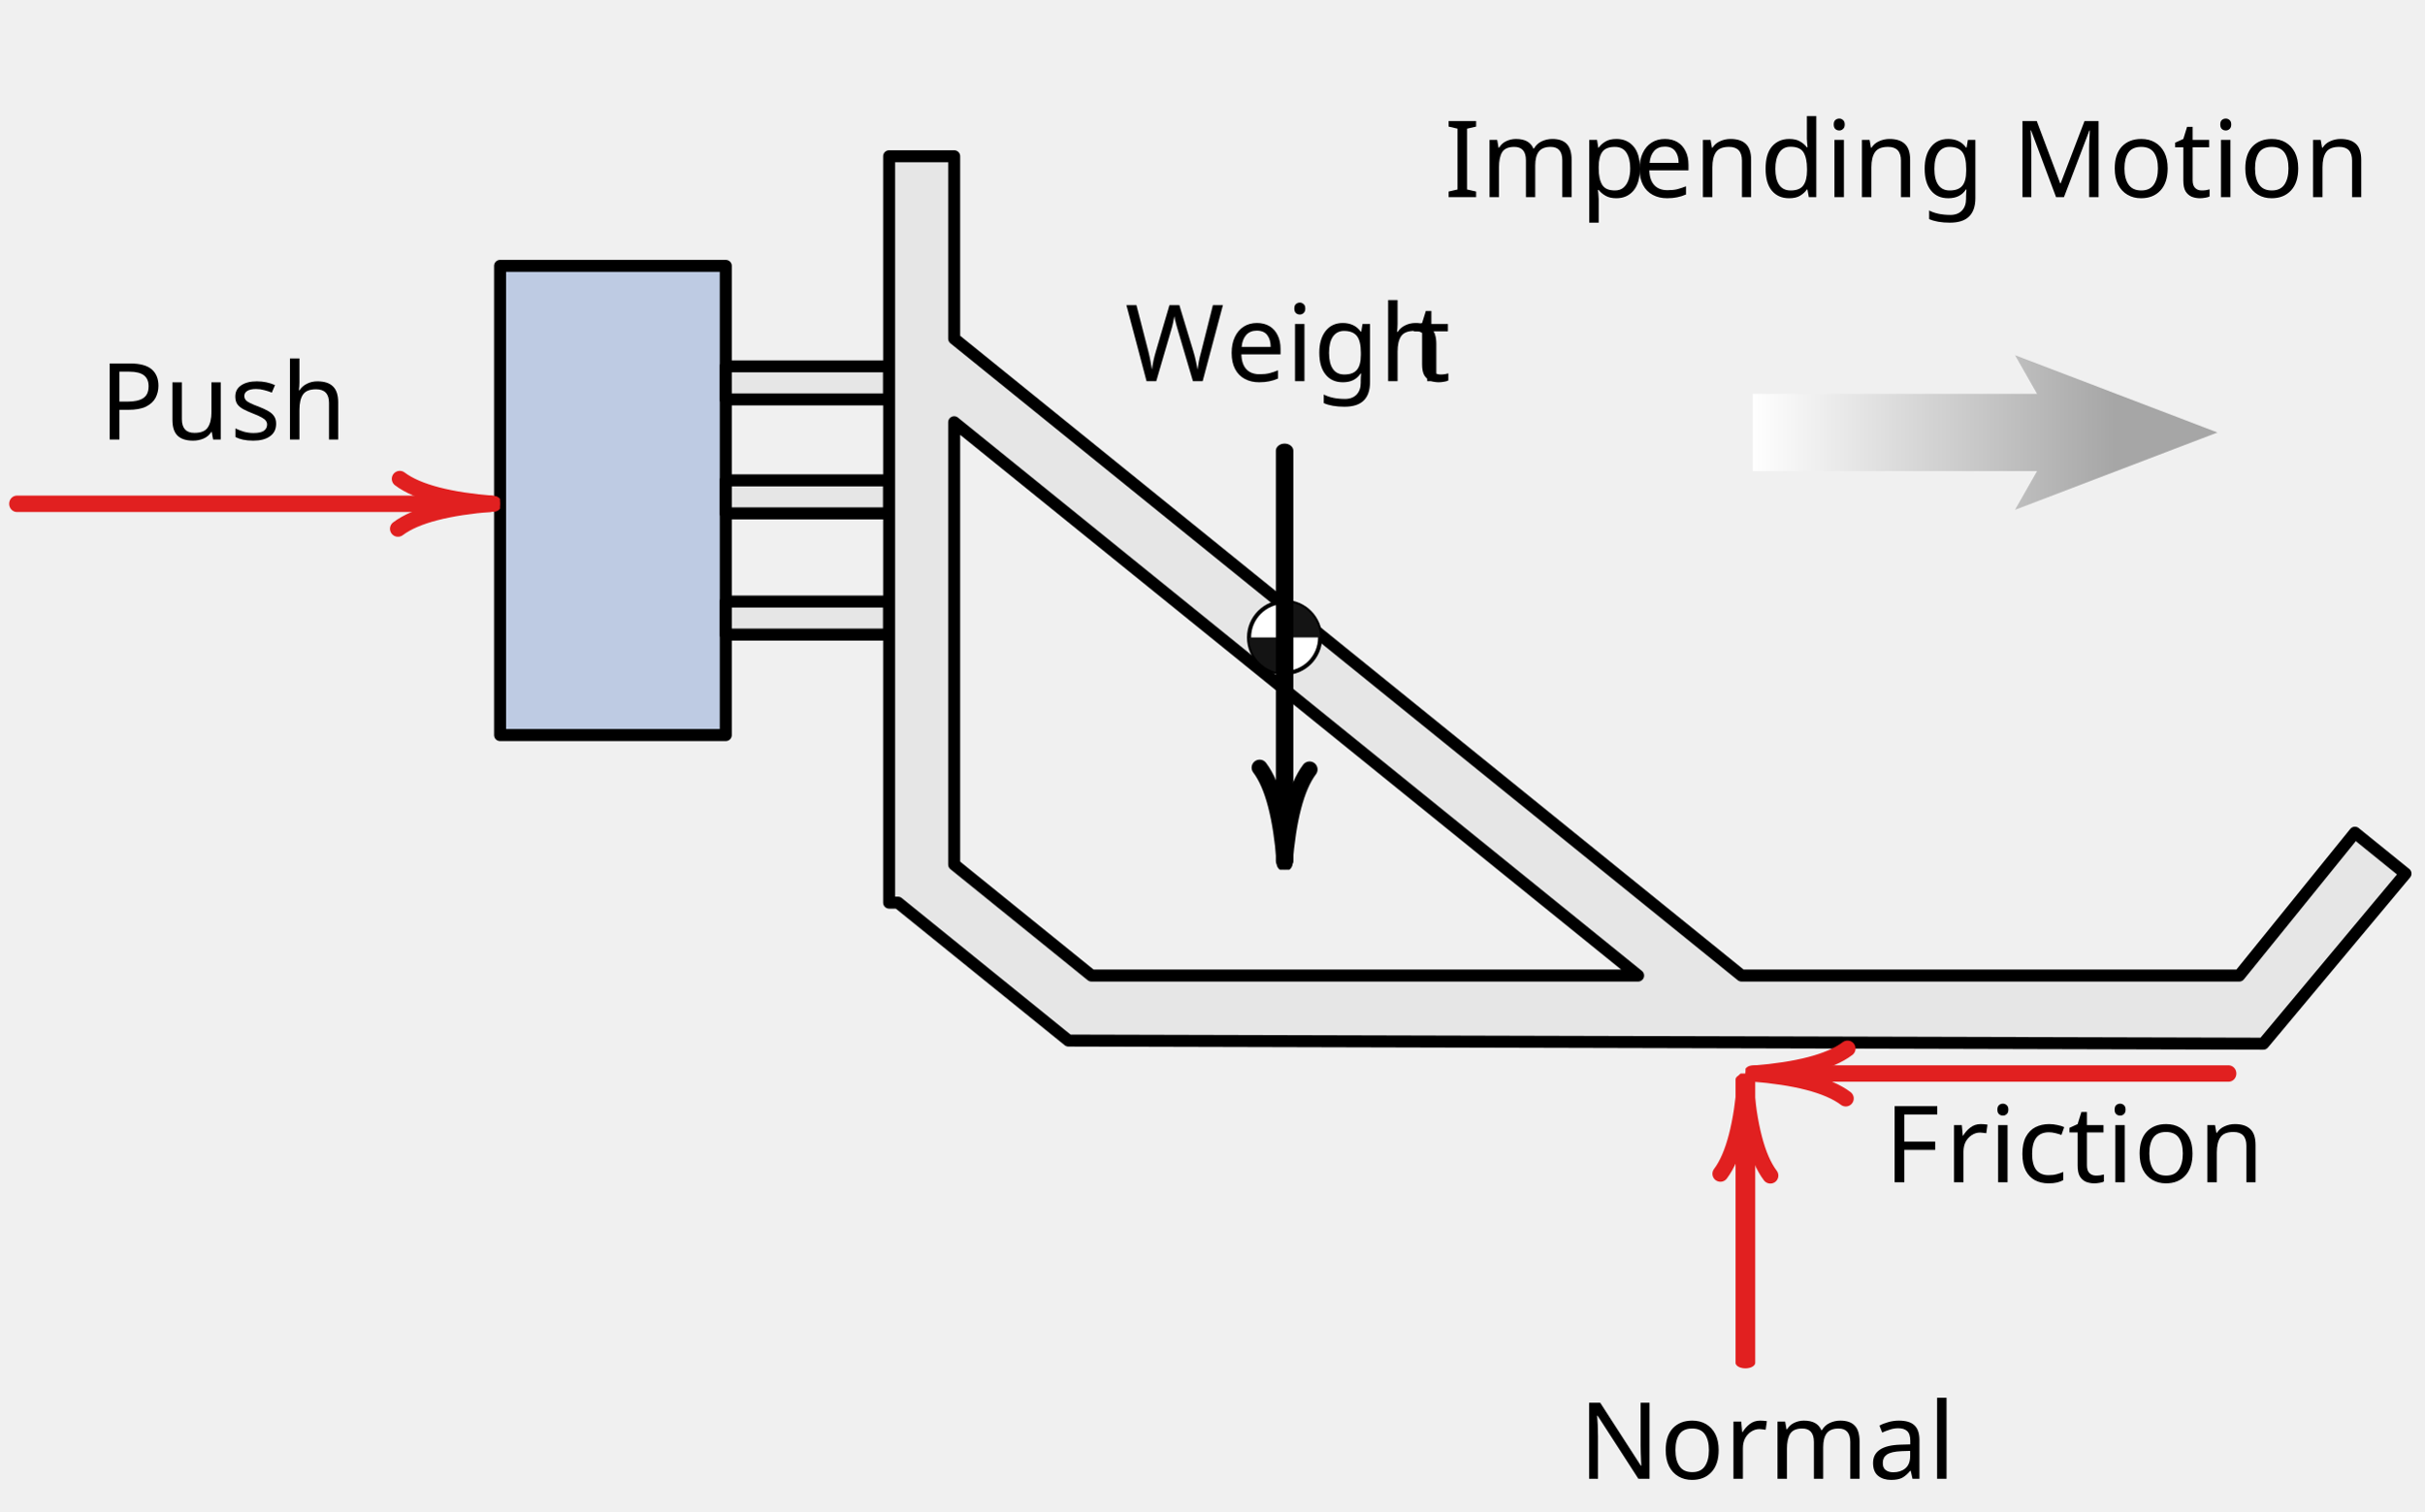
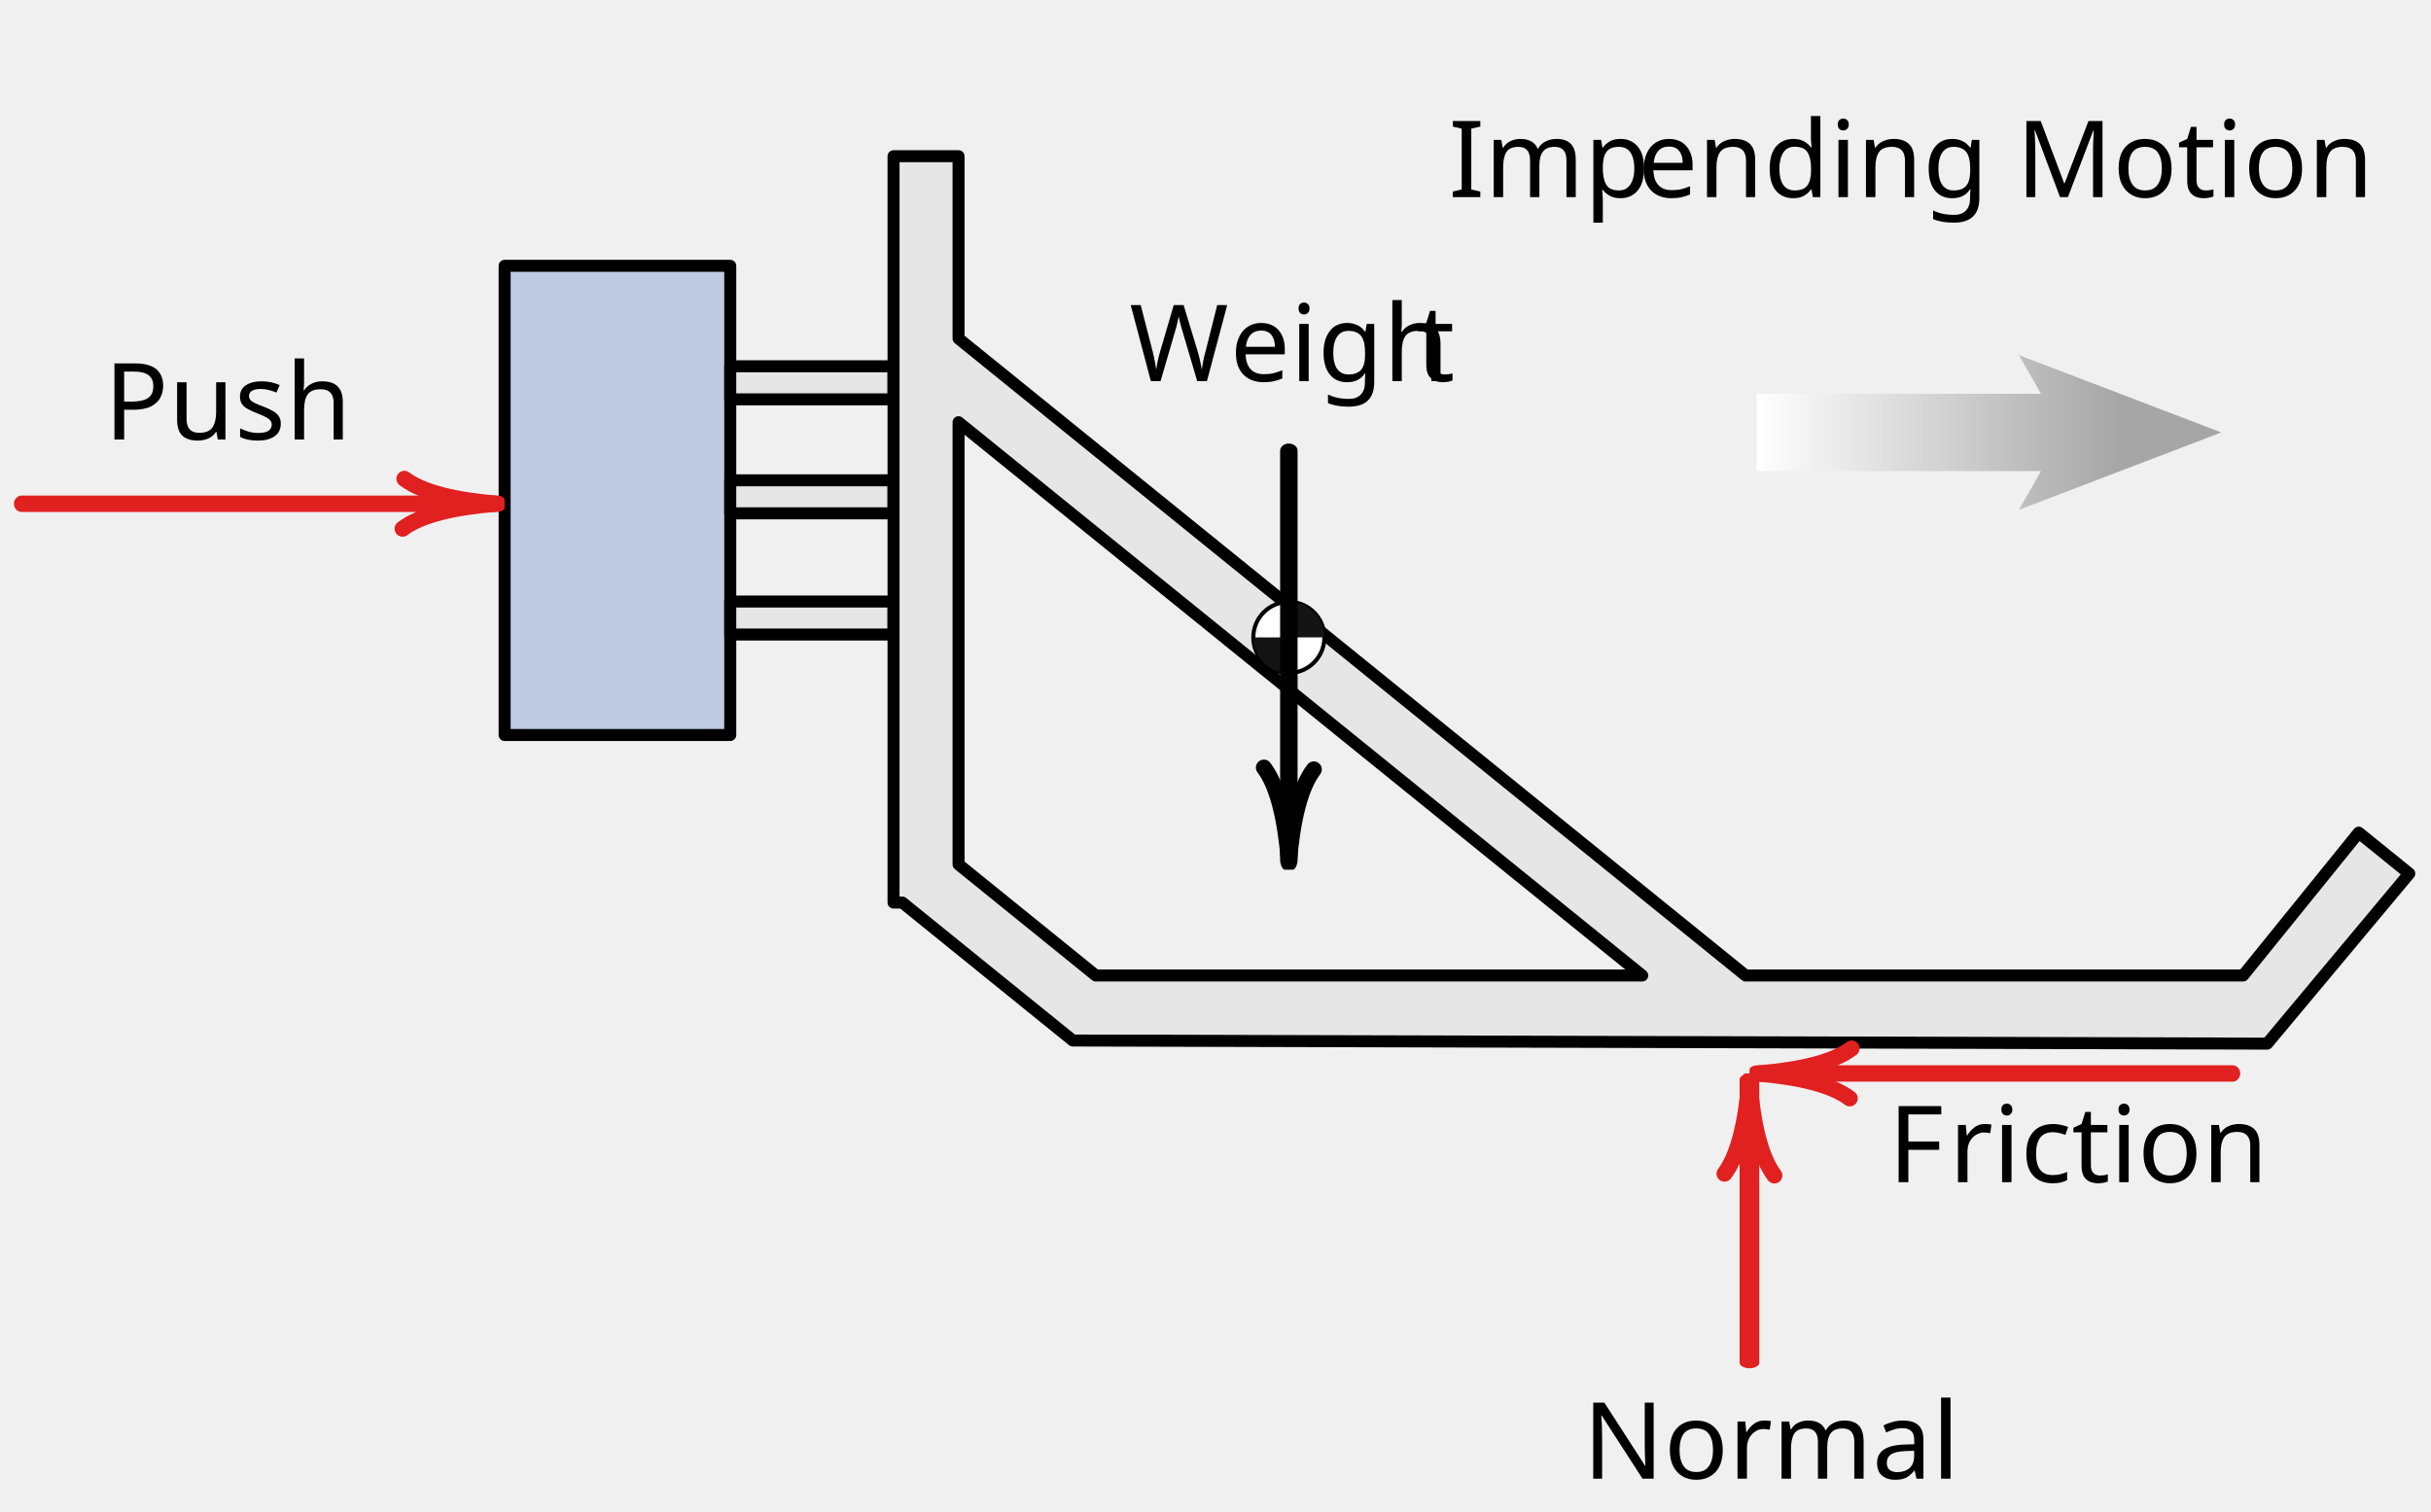
- <svg xmlns="http://www.w3.org/2000/svg" width="100%" height="100%" viewBox="0 0 303 189" version="1.1" xml:space="preserve" style="fill-rule:evenodd;clip-rule:evenodd;stroke-linecap:round;stroke-linejoin:round;stroke-miterlimit:1.5;">
-   <g transform="matrix(1,0,0,1,-665,0)">
-     <g transform="matrix(1,0,0,1.20467,362.322,319.09)">
+ <svg xmlns="http://www.w3.org/2000/svg" width="100%" height="100%" viewBox="0 0 304 189" version="1.1" xml:space="preserve" style="fill-rule:evenodd;clip-rule:evenodd;stroke-linecap:round;stroke-linejoin:round;stroke-miterlimit:1.5;">
+   <g transform="matrix(1,0,0,1,-671,0)">
+     <g transform="matrix(1,0,0,1.20467,368.921,319.09)">
      <rect id="sled-fbd" x="302.678" y="-264.878" width="302.823" height="156.363" style="fill:none;" />
      <g id="sled-fbd1">
        <g transform="matrix(1.11107,0,0,0.922302,-641.445,-403.866)">
          <g transform="matrix(1,0,0,1,733.337,-3.85873)">
            <g>
              <g>
                <g transform="matrix(1,0,0,1,18.3743,5.42586)">
                  <rect x="154.289" y="179.052" width="25.394" height="52.809" style="fill:rgb(117,147,207);fill-opacity:0.4;stroke:black;stroke-width:1.35px;" />
                </g>
                <g>
                  <g>
                    <g transform="matrix(1,0,0,1,0,4.94515)">
                      <rect x="198.057" y="203.672" width="18.377" height="3.718" style="fill:rgb(230,230,230);stroke:black;stroke-width:1.35px;" />
                    </g>
                    <g transform="matrix(1,0,0,1,0,-7.88553)">
                      <rect x="198.057" y="203.672" width="18.377" height="3.718" style="fill:rgb(230,230,230);stroke:black;stroke-width:1.35px;" />
                    </g>
                    <g transform="matrix(1,0,0,1,0,18.5867)">
                      <rect x="198.057" y="203.672" width="18.377" height="3.718" style="fill:rgb(230,230,230);stroke:black;stroke-width:1.35px;" />
                    </g>
                  </g>
                </g>
                <path d="M223.752,192.664L312.332,264.354L368.328,264.354L381.341,248.275L387.03,252.879L371.036,272.024L236.608,271.672L217.427,256.148L216.434,256.148L216.434,172.14L223.752,172.14L223.752,192.664ZM223.752,251.853L239.198,264.354L300.699,264.354L223.752,202.079L223.752,251.853Z" style="fill:rgb(230,230,230);stroke:black;stroke-width:1.35px;" />
              </g>
            </g>
          </g>
          <g transform="matrix(1,0,0,1,-11.3773,3.35502)">
            <g id="_1.5pt-Vector-Red" transform="matrix(-11.3559,1.3907e-15,-1.22465e-16,-1,5382.96,417.665)">
              <rect x="376" y="144" width="4.9" height="11" style="fill:none;" />
              <clipPath id="_clip1">
                <rect x="376" y="144" width="4.9" height="11" />
              </clipPath>
              <g clip-path="url(#_clip1)">
                <g transform="matrix(0.0792569,0,-5.0256e-33,1.16346,348.738,-42.4163)">
                  <g transform="matrix(1,0,0,0.773585,2,26.8679)">
                    <path d="M403,178.5C397.599,178.061 393.529,177.085 391.268,175.38" style="fill:none;stroke:rgb(225,32,32);stroke-width:2px;" />
                  </g>
                  <g transform="matrix(1,0,0,-0.773585,1.77402,303.038)">
                    <path d="M403,178.5C397.599,178.061 393.529,177.085 391.268,175.38" style="fill:none;stroke:rgb(225,32,32);stroke-width:2px;" />
                  </g>
                </g>
                <g transform="matrix(0.0200387,-9.85944e-18,1.23875e-18,-0.24,373.75,177.82)">
                  <path d="M118,118L351.818,118" style="fill:none;fill-rule:nonzero;stroke:rgb(225,32,32);stroke-width:7.7px;stroke-miterlimit:10;" />
                </g>
              </g>
            </g>
            <g id="_1.5pt-Vector-Red1" transform="matrix(4.16547e-16,-6.80272,1,6.12323e-17,907.982,2859.32)">
              <rect x="376" y="144" width="4.9" height="11" style="fill:none;" />
              <clipPath id="_clip2">
                <rect x="376" y="144" width="4.9" height="11" />
              </clipPath>
              <g clip-path="url(#_clip2)">
                <g transform="matrix(0.132305,0,-8.38935e-33,1.16346,327.21,-42.4163)">
                  <g transform="matrix(1,0,0,0.773585,2,26.8679)">
                    <path d="M403,178.5C397.599,178.061 393.529,177.085 391.268,175.38" style="fill:none;stroke:rgb(225,32,32);stroke-width:2px;" />
                  </g>
                  <g transform="matrix(1,0,0,-0.773585,1.77402,303.038)">
                    <path d="M403,178.5C397.599,178.061 393.529,177.085 391.268,175.38" style="fill:none;stroke:rgb(225,32,32);stroke-width:2px;" />
                  </g>
                </g>
                <g transform="matrix(0.0200387,-9.85944e-18,1.23875e-18,-0.24,373.75,177.82)">
                  <path d="M118,118L351.818,118" style="fill:none;fill-rule:nonzero;stroke:rgb(225,32,32);stroke-width:9.22px;stroke-miterlimit:10;" />
                </g>
              </g>
            </g>
          </g>
          <g id="_1.5pt-Vector-Red2" transform="matrix(11.3559,0,7.39557e-32,1,-3419.47,57.8988)">
            <rect x="376" y="144" width="4.9" height="11" style="fill:none;" />
            <clipPath id="_clip3">
              <rect x="376" y="144" width="4.9" height="11" />
            </clipPath>
            <g clip-path="url(#_clip3)">
              <g transform="matrix(0.0792569,0,-5.0256e-33,1.16346,348.738,-42.4163)">
                <g transform="matrix(1,0,0,0.773585,2,26.8679)">
                  <path d="M403,178.5C397.599,178.061 393.529,177.085 391.268,175.38" style="fill:none;stroke:rgb(225,32,32);stroke-width:2px;" />
                </g>
                <g transform="matrix(1,0,0,-0.773585,1.77402,303.038)">
                  <path d="M403,178.5C397.599,178.061 393.529,177.085 391.268,175.38" style="fill:none;stroke:rgb(225,32,32);stroke-width:2px;" />
                </g>
              </g>
              <g transform="matrix(0.0200387,-9.85944e-18,1.23875e-18,-0.24,373.75,177.82)">
                <path d="M118,118L351.818,118" style="fill:none;fill-rule:nonzero;stroke:rgb(225,32,32);stroke-width:7.7px;stroke-miterlimit:10;" />
              </g>
            </g>
          </g>
          <g transform="matrix(1.65997,0,0,1.65997,1010.46,-362.776)">
            <g transform="matrix(1.25687,0,0,1.25687,-82.9119,18.5702)">
              <circle cx="58.204" cy="265.722" r="1.917" style="fill:white;stroke:black;stroke-width:0.22px;" />
            </g>
            <g transform="matrix(1,0,0,1,-60,92.3133)">
              <path d="M47.833,260.233C47.833,261.564 48.912,262.643 50.243,262.643L50.243,260.233L47.833,260.233Z" style="fill:rgb(20,20,20);" />
            </g>
            <g transform="matrix(-1,-1.22465e-16,1.22465e-16,-1,40.4857,612.78)">
              <path d="M47.833,260.233C47.833,261.564 48.912,262.643 50.243,262.643L50.243,260.233L47.833,260.233Z" style="fill:rgb(20,20,20);" />
            </g>
            <g id="_1.5pt-Vector-Red3" transform="matrix(3.63451e-16,5.93561,-0.602421,3.68877e-17,80.3049,-1892.58)">
              <rect x="376" y="144" width="4.9" height="11" style="fill:none;" />
              <clipPath id="_clip4">
                <rect x="376" y="144" width="4.9" height="11" />
              </clipPath>
              <g clip-path="url(#_clip4)">
                <g transform="matrix(0.0913472,0,-5.79224e-33,1.16346,343.831,-42.4163)">
                  <g transform="matrix(1,0,0,0.773585,2,26.8679)">
                    <path d="M403,178.5C397.599,178.061 393.529,177.085 391.268,175.38" style="stroke:black;stroke-width:2px;" />
                  </g>
                  <g transform="matrix(1,0,0,-0.773585,1.77402,303.038)">
                    <path d="M403,178.5C397.599,178.061 393.529,177.085 391.268,175.38" style="stroke:black;stroke-width:2px;" />
                  </g>
                </g>
                <g transform="matrix(0.0200387,-9.85944e-18,1.23875e-18,-0.24,373.75,177.82)">
                  <path d="M118,118L351.818,118" style="fill:none;fill-rule:nonzero;stroke:black;stroke-width:8.19px;stroke-miterlimit:10;" />
                </g>
              </g>
            </g>
          </g>
          <g transform="matrix(0.89694,0,0,0.862316,173.556,33.7981)">
            <g transform="matrix(1.45945,0,0,1.11942,-127.141,89.9684)">
              <path d="M754.306,95.663L754.306,86.649L778.738,86.649L776.845,82.142L794.246,91.156L776.845,100.171L778.738,95.663L754.306,95.663Z" style="fill:url(#_Linear5);" />
            </g>
            <g transform="matrix(1.1149,0,0,1.15967,897.233,-2.46248)">
              <g transform="matrix(12.0005,0,0,12.0005,131.453,141.207)">
                            </g>
              <text x="33.914px" y="141.207px" style="font-family:'CMUSerif-Roman', 'CMU Serif';font-weight:500;font-size:12px;">Imp<tspan x="55.225px " y="141.207px ">e</tspan>nding Motion</text>
            </g>
            <g transform="matrix(1.1149,0,0,1.15967,748.051,152.589)">
              <g transform="matrix(12.0005,0,0,12.0005,42.6052,34.7874)">
                            </g>
              <text x="16.413px" y="34.787px" style="font-family:'CMUSerif-Roman', 'CMU Serif';font-weight:500;font-size:12px;">Push</text>
            </g>
            <g transform="matrix(1.1149,0,0,1.15967,933.615,288.235)">
              <g transform="matrix(12.0005,0,0,12.0005,55.4143,34.7874)">
                            </g>
              <text x="16.413px" y="34.787px" style="font-family:'CMUSerif-Roman', 'CMU Serif';font-weight:500;font-size:12px;">Normal</text>
            </g>
            <g transform="matrix(1.1149,0,0,1.15967,971.937,249.531)">
              <g transform="matrix(12.0005,0,0,12.0005,57.2074,34.7874)">
                            </g>
              <text x="16.413px" y="34.787px" style="font-family:'CMUSerif-Roman', 'CMU Serif';font-weight:500;font-size:12px;">F<tspan x="23.239px " y="34.787px ">r</tspan>iction</text>
            </g>
            <g transform="matrix(1.1149,0,0,1.15967,876.709,144.972)">
              <g transform="matrix(12.0005,0,0,12.0005,53.3635,34.7874)">
                            </g>
              <text x="16.413px" y="34.787px" style="font-family:'CMUSerif-Roman', 'CMU Serif';font-weight:500;font-size:12px;">W<tspan x="27.739px " y="34.787px ">e</tspan>igh<tspan x="48.711px " y="34.787px ">t</tspan>
              </text>
            </g>
          </g>
        </g>
      </g>
    </g>
  </g>
  <defs>
    <linearGradient id="_Linear5" x1="0" y1="0" x2="1" y2="0" gradientUnits="userSpaceOnUse" gradientTransform="matrix(31.1269,0,0,3.90296,754.306,91.1561)">
      <stop offset="0" style="stop-color:white;stop-opacity:1" />
      <stop offset="1" style="stop-color:rgb(166,166,166);stop-opacity:1" />
    </linearGradient>
  </defs>
</svg>
